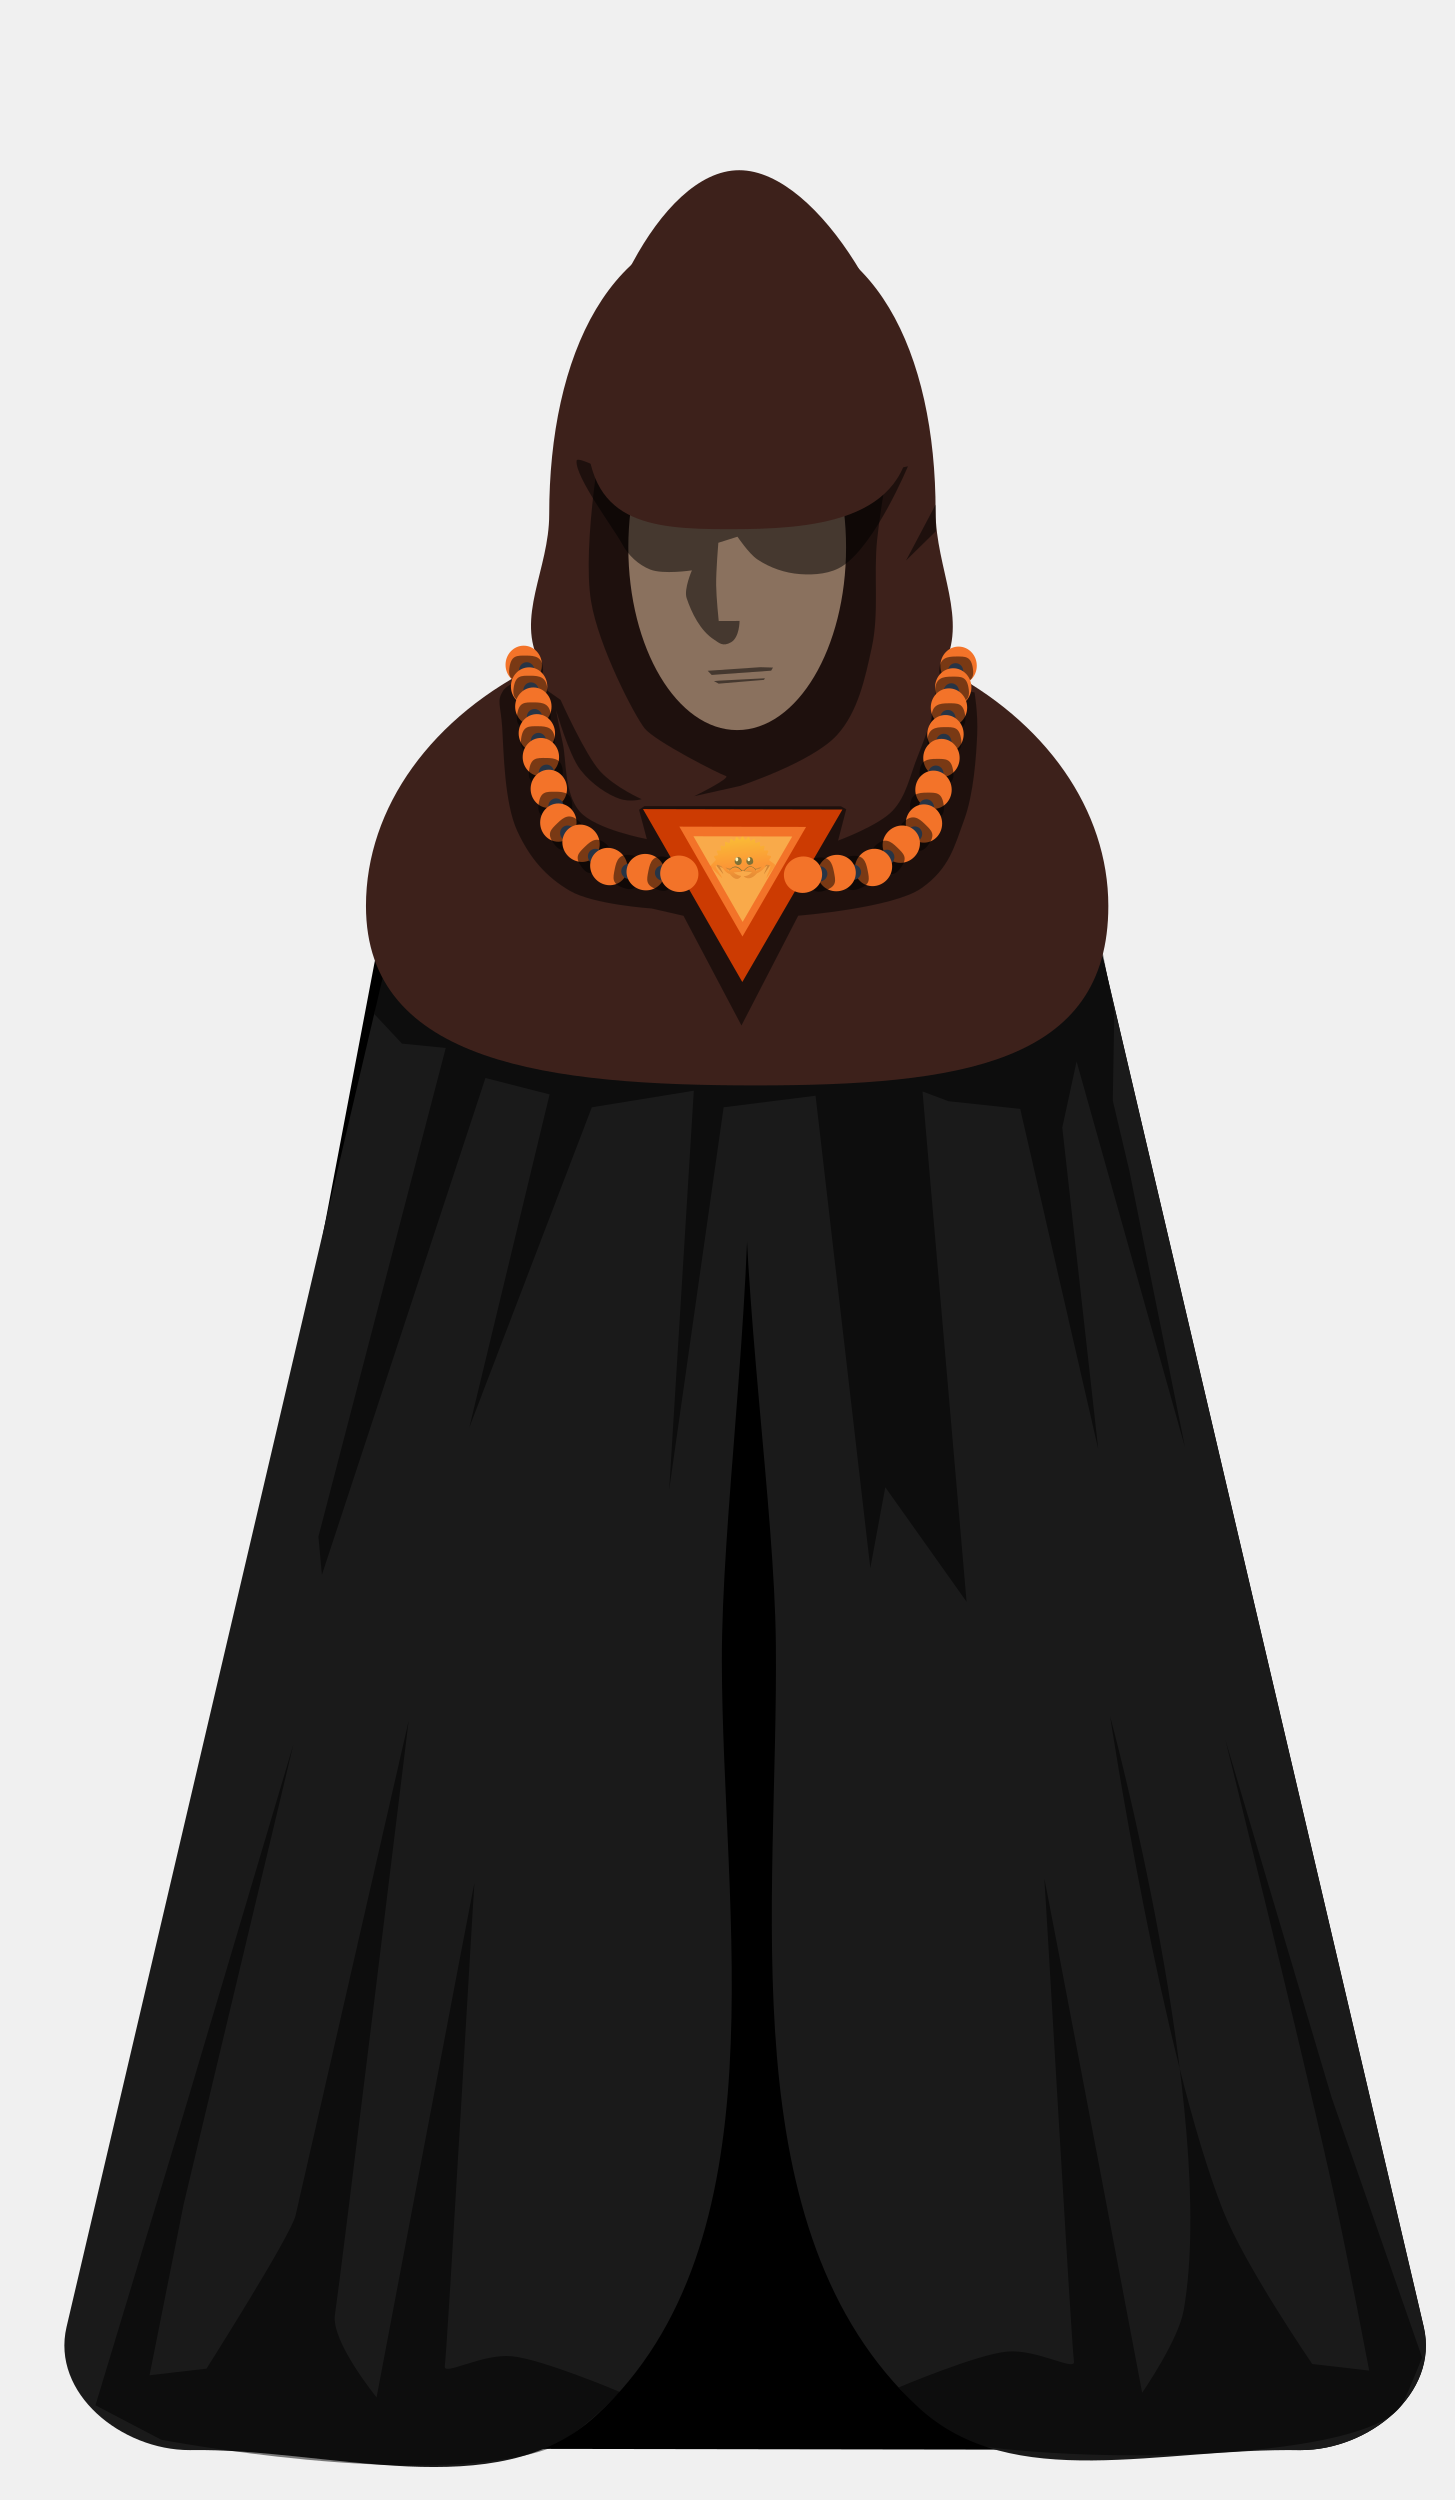
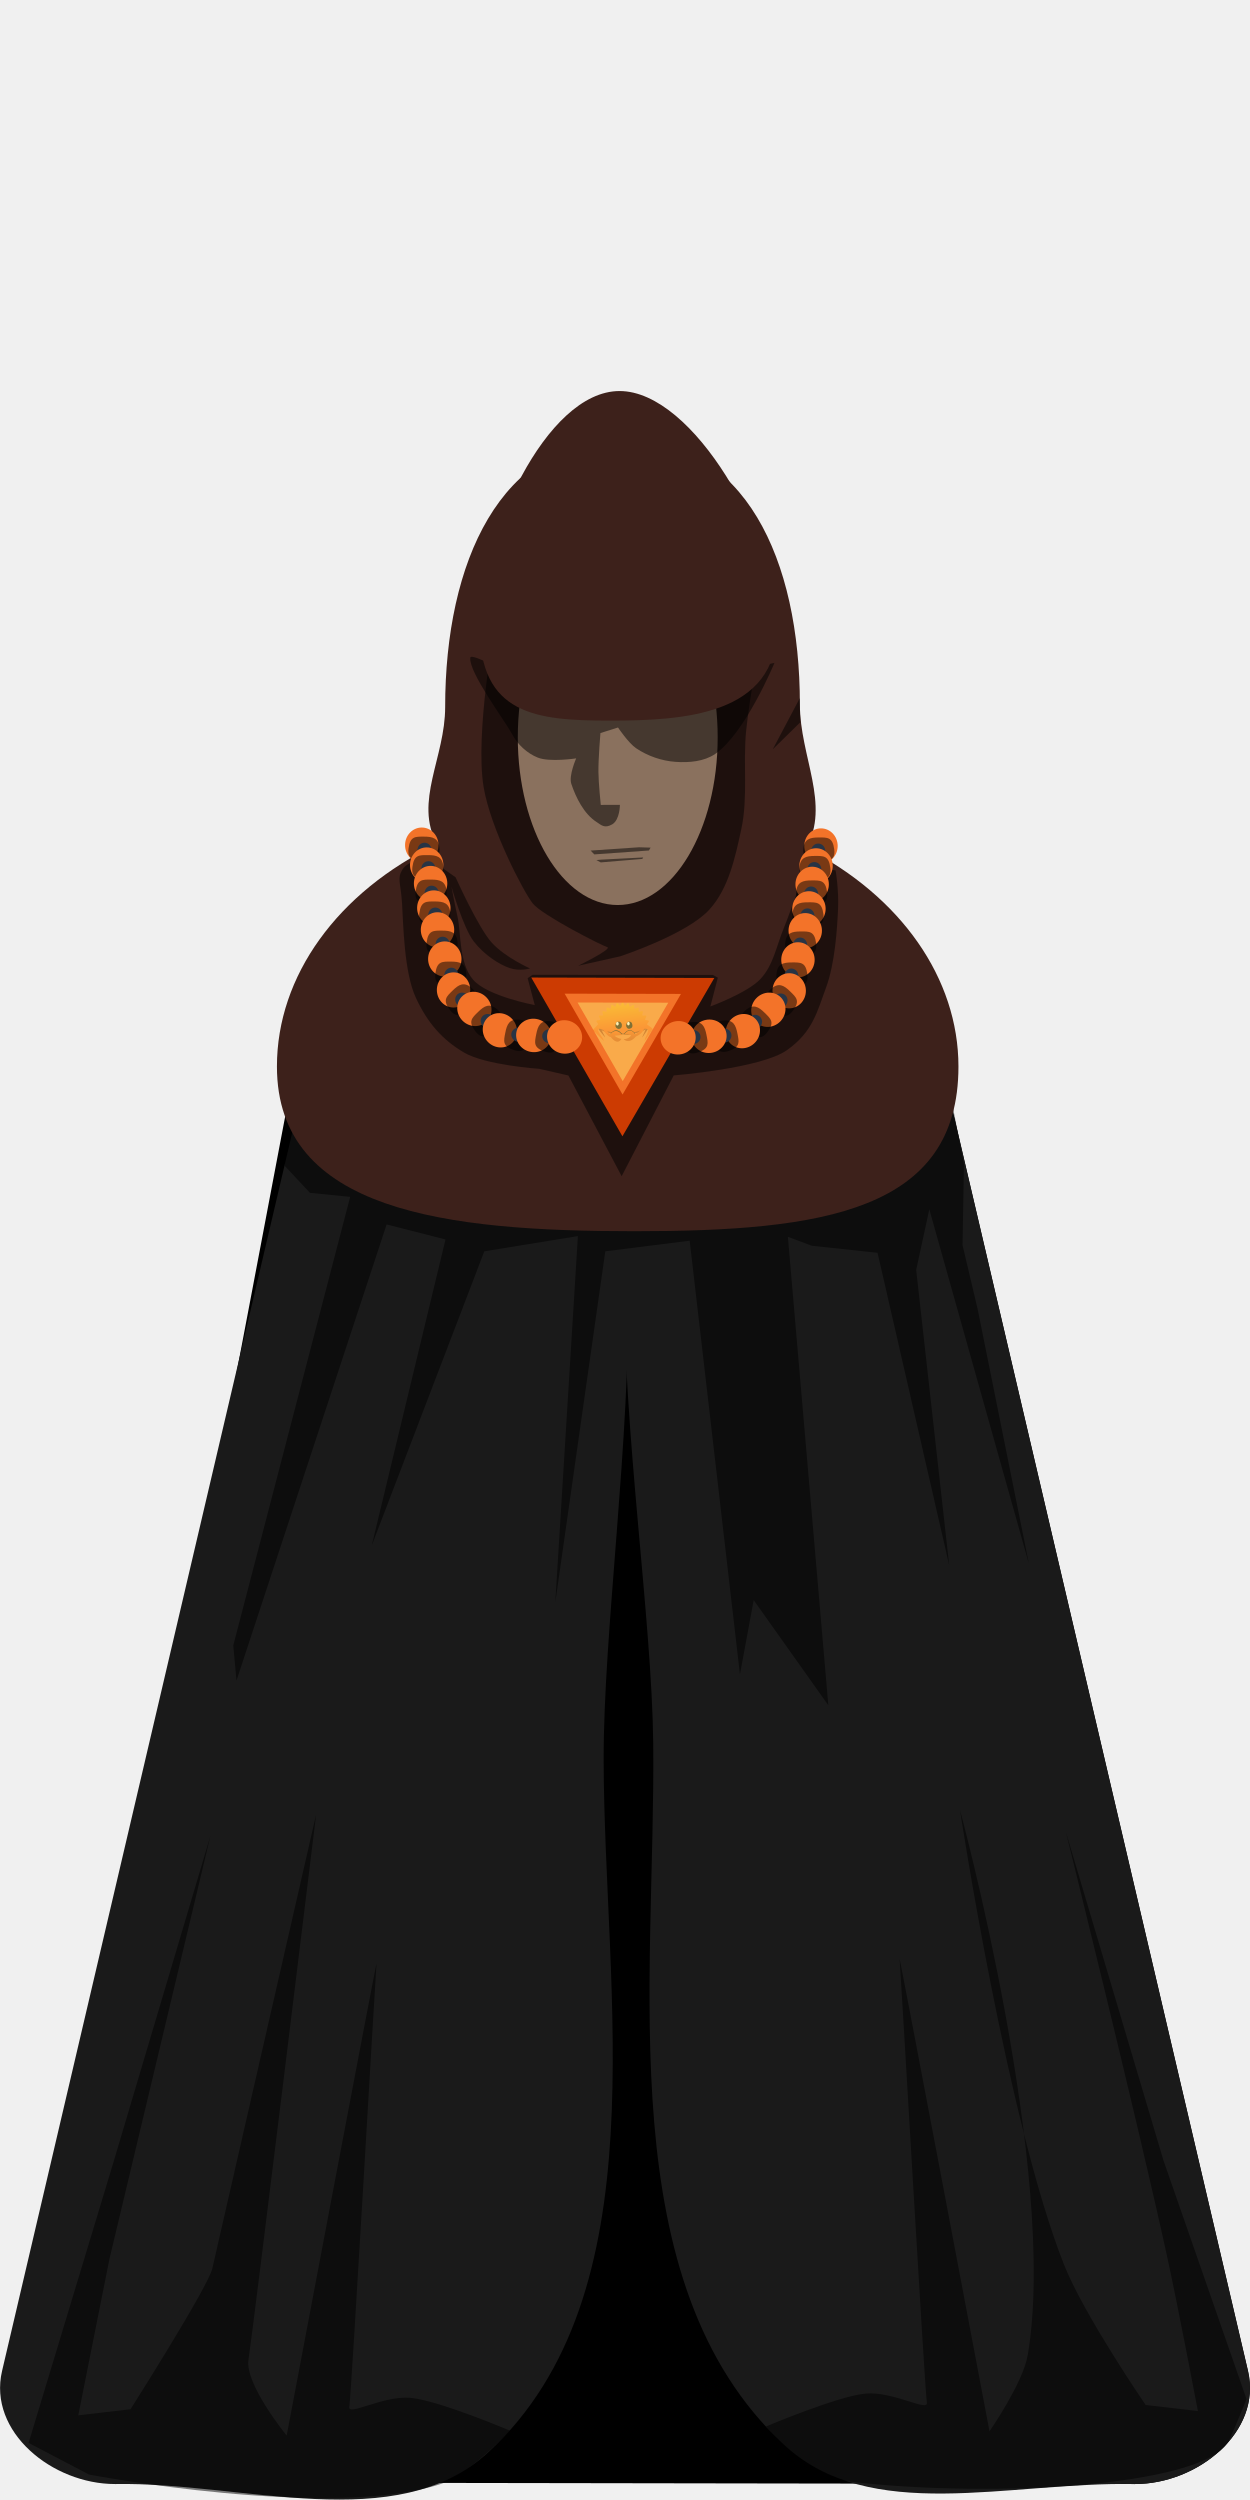
- <svg xmlns="http://www.w3.org/2000/svg" width="15.346mm" height="26.385mm" viewBox="0 0 15.346 26.385" version="1.1" id="svg5">
+ <svg xmlns="http://www.w3.org/2000/svg" width="64" height="128" viewBox="0 0 16.933 33.867" version="1.1" id="svg5">
  <defs id="defs2">
    <linearGradient id="_Linear1" x1="0" y1="0" x2="1" y2="0" gradientUnits="userSpaceOnUse" gradientTransform="matrix(1,0,0,-1,0,-6.50515e-4)">
      <stop offset="0" style="stop-color:rgb(247,76,0);stop-opacity:1" id="stop27593" />
      <stop offset="0.33" style="stop-color:rgb(247,76,0);stop-opacity:1" id="stop27595" />
      <stop offset="1" style="stop-color:rgb(244,150,0);stop-opacity:1" id="stop27597" />
    </linearGradient>
    <linearGradient id="_Linear2" x1="0" y1="0" x2="1" y2="0" gradientUnits="userSpaceOnUse" gradientTransform="matrix(1,0,0,-1,0,1.23438e-6)">
      <stop offset="0" style="stop-color:rgb(204,58,0);stop-opacity:1" id="stop27600" />
      <stop offset="0.15" style="stop-color:rgb(204,58,0);stop-opacity:1" id="stop27602" />
      <stop offset="0.74" style="stop-color:rgb(247,76,0);stop-opacity:1" id="stop27604" />
      <stop offset="1" style="stop-color:rgb(247,76,0);stop-opacity:1" id="stop27606" />
    </linearGradient>
    <linearGradient id="_Linear3" x1="0" y1="0" x2="1" y2="0" gradientUnits="userSpaceOnUse" gradientTransform="scale(1,-1)">
      <stop offset="0" style="stop-color:rgb(204,58,0);stop-opacity:1" id="stop27609" />
      <stop offset="0.15" style="stop-color:rgb(204,58,0);stop-opacity:1" id="stop27611" />
      <stop offset="0.74" style="stop-color:rgb(247,76,0);stop-opacity:1" id="stop27613" />
      <stop offset="1" style="stop-color:rgb(247,76,0);stop-opacity:1" id="stop27615" />
    </linearGradient>
  </defs>
  <g id="layer1" transform="translate(-14.94546,-23.69205)">
-     <g id="g29643" transform="translate(0.5158358,0.5244567)">
+     <g id="g29643" transform="matrix(1.178348,0,0,1.178348,-2.857546,-0.4268374)">
      <path id="rect21221" style="fill:#000000;stroke-width:0.025;stroke-linecap:round;stroke-linejoin:round;paint-order:fill markers stroke" d="m 19.68,32.039 h 5.105 c 0.72,0 1.136,0.599 1.3,1.3 l 3.371,14.387 c 0.164,0.701 -0.58,1.301 -1.3,1.3 l -11.202,-0.018 c -0.72,-0.001 -1.434,-0.592 -1.3,-1.3 l 2.726,-14.369 c 0.134,-0.707 0.58,-1.3 1.3,-1.3 z" />
      <path id="path21524" style="fill:#1a1a1a;stroke-width:0.025;stroke-linecap:round;stroke-linejoin:round;paint-order:fill markers stroke" d="m 24.02,31.978 c 0.72,0 1.9,0.66 2.064,1.361 l 3.371,14.387 c 0.164,0.701 -0.58,1.301 -1.3,1.3 -1.462,-0.027 -3.044,0.469 -4.035,-0.453 -2.002,-1.862 -1.473,-5.33 -1.502,-8.064 -0.031,-2.882 -1.329,-8.618 1.402,-8.531 z" />
      <path id="path22176" style="fill:#1a1a1a;stroke-width:0.025;stroke-linecap:round;stroke-linejoin:round;paint-order:fill markers stroke" d="m 20.567,31.978 c -0.72,0 -1.9,0.66 -2.064,1.361 l -3.371,14.387 c -0.164,0.701 0.58,1.301 1.3,1.3 1.462,-0.027 3.236,0.608 4.291,-0.366 1.977,-1.825 1.329,-5.271 1.325,-7.961 -0.005,-2.949 1.252,-8.808 -1.48,-8.722 z" />
      <path style="opacity:0.5;fill:#000000;fill-opacity:1;stroke:none;stroke-width:0.265px;stroke-linecap:butt;stroke-linejoin:miter;stroke-opacity:1" d="m 18.672,34.182 -0.292,-0.312 0.095,-0.93 2.279,0.737 4.737,-0.224 0.555,-0.345 0.144,0.746 -0.016,0.929 0.174,0.737 0.589,2.926 -1.145,-4.075 -0.151,0.697 0.38,3.397 -0.824,-3.594 -0.757,-0.081 -0.274,-0.103 0.465,5.386 -0.858,-1.209 -0.158,0.854 -0.578,-4.986 -0.97,0.122 -0.575,4.038 0.26,-4.213 -1.076,0.175 -1.294,3.382 0.848,-3.518 -0.677,-0.173 -1.726,5.244 -0.037,-0.404 1.344,-5.157 z" id="path28007" />
      <path id="path21007" style="fill:#3d211b;stroke-width:0.023;stroke-linecap:round;stroke-linejoin:round;paint-order:fill markers stroke" d="m 22.267,25.515 c -1.405,-2.15e-4 -2.041,1.416 -2.041,3.082 2.01e-4,0.582 -0.361,1.087 -0.094,1.575 -1.144,0.551 -1.84,1.517 -1.84,2.557 6.8e-5,1.666 1.946,1.894 4.109,1.894 2.164,7.7e-5 3.726,-0.228 3.726,-1.894 -6.88e-4,-1.01 -0.658,-1.953 -1.751,-2.512 0.283,-0.498 -0.072,-1.05 -0.072,-1.65 1.69e-4,-1.666 -0.632,-3.053 -2.037,-3.053 z" />
      <path style="opacity:0.5;fill:#000000;fill-opacity:1;stroke:none;stroke-width:0.265px;stroke-linecap:butt;stroke-linejoin:miter;stroke-opacity:1" d="m 20.74,27.67 3.131,0.027 c 0,0 -0.144,0.775 -0.184,1.167 -0.039,0.378 0.024,0.768 -0.057,1.14 -0.07,0.322 -0.144,0.675 -0.365,0.92 -0.259,0.287 -1.027,0.539 -1.027,0.539 l -0.483,0.108 c 0,0 0.399,-0.195 0.334,-0.214 -0.065,-0.019 -0.749,-0.367 -0.856,-0.502 -0.107,-0.135 -0.485,-0.86 -0.565,-1.338 -0.101,-0.611 0.13,-1.853 0.13,-1.853 z" id="path24726" />
      <g id="g25944">
        <ellipse style="opacity:1;fill:#8a715e;fill-opacity:1;stroke:none;stroke-width:0.026;stroke-linecap:round;stroke-linejoin:round;stroke-miterlimit:4;stroke-dasharray:none;stroke-opacity:1;paint-order:fill markers stroke" id="path23759" cx="22.21" cy="28.945" rx="1.149" ry="1.928" />
        <g id="g25936">
          <path style="opacity:0.5;fill:#000000;fill-opacity:1;stroke:none;stroke-width:0.265px;stroke-linecap:butt;stroke-linejoin:miter;stroke-opacity:1" d="m 21.002,28.236 1.48,0.065 1.178,-0.14 0.352,-0.072 c 0,0 -0.338,0.814 -0.683,1.048 -0.128,0.087 -0.301,0.101 -0.455,0.09 -0.159,-0.011 -0.32,-0.067 -0.452,-0.156 -0.088,-0.059 -0.209,-0.239 -0.209,-0.239 l -0.202,0.064 c 0,0 -0.025,0.298 -0.023,0.447 0.001,0.127 0.027,0.379 0.027,0.379 l 0.22,-8.51e-4 c 0,0 5.62e-4,0.171 -0.088,0.224 -0.089,0.052 -0.128,0.007 -0.178,-0.025 -0.149,-0.094 -0.241,-0.286 -0.293,-0.441 -0.031,-0.094 0.056,-0.292 0.056,-0.292 0,0 -0.304,0.046 -0.441,-0.009 -0.123,-0.049 -0.233,-0.151 -0.295,-0.269 -0.078,-0.148 -0.503,-0.714 -0.481,-0.88 0.009,-0.064 0.488,0.206 0.488,0.206 z" id="path24384" />
          <g id="g25749" transform="translate(0.2215615)">
            <path style="opacity:0.5;fill:#000000;fill-opacity:1;stroke:none;stroke-width:0.265px;stroke-linecap:butt;stroke-linejoin:miter;stroke-opacity:1" d="m 21.677,30.247 0.556,-0.038 0.133,0.004 -0.019,0.033 -0.628,0.045 z" id="path25427" />
            <path style="opacity:0.5;fill:#000000;fill-opacity:1;stroke:none;stroke-width:0.265px;stroke-linecap:butt;stroke-linejoin:miter;stroke-opacity:1" d="m 21.743,30.356 0.057,-0.005 0.481,-0.025 -0.01,0.017 -0.478,0.04 z" id="path25528" />
          </g>
        </g>
      </g>
      <path id="path23863" style="opacity:1;fill:#3d211b;stroke-width:0.027;stroke-linecap:round;stroke-linejoin:round;paint-order:fill markers stroke" d="m 24.041,27.677 c 0,1.014 -1.071,1.076 -1.922,1.076 -0.852,0 -1.497,-0.068 -1.497,-1.082 0,-1.014 0.758,-2.707 1.609,-2.707 0.852,1e-6 1.81,1.699 1.81,2.713 z" />
      <path style="opacity:0.5;fill:#000000;fill-opacity:1;stroke:none;stroke-width:0.265px;stroke-linecap:butt;stroke-linejoin:miter;stroke-opacity:1" d="m 20.012,30.319 c 0,0 -0.22,0.053 -0.274,0.14 -0.069,0.111 -0.024,0.144 -0.008,0.392 0.015,0.248 0.023,0.795 0.159,1.088 0.136,0.293 0.306,0.484 0.554,0.63 0.248,0.146 0.864,0.187 0.864,0.187 l 0.336,0.077 0.612,1.158 0.599,-1.159 c 0,0 1.005,-0.08 1.302,-0.291 0.297,-0.21 0.347,-0.444 0.449,-0.719 0.102,-0.275 0.128,-0.676 0.138,-0.902 0.01,-0.226 -0.028,-0.445 -0.028,-0.445 l -0.337,-0.058 c 0,0 -0.169,0.501 -0.258,0.719 -0.089,0.217 -0.121,0.428 -0.269,0.587 -0.148,0.159 -0.576,0.316 -0.576,0.316 l 0.086,-0.331 -0.056,-0.031 -2.074,-0.002 -0.057,0.039 0.082,0.309 c 0,0 -0.545,-0.101 -0.709,-0.292 -0.164,-0.19 -0.138,-0.542 -0.178,-0.72 -0.04,-0.178 -0.07,-0.347 -0.07,-0.347 0,0 0.134,0.471 0.256,0.628 0.122,0.157 0.295,0.266 0.413,0.306 0.118,0.04 0.234,0.004 0.234,0.004 0,0 -0.282,-0.124 -0.439,-0.295 -0.156,-0.171 -0.417,-0.753 -0.417,-0.753 z" id="path29252" />
      <g id="g27972">
        <path style="opacity:1;fill:#cc3b02;fill-opacity:1;stroke:none;stroke-width:0.1;stroke-linecap:round;stroke-linejoin:round;stroke-miterlimit:4;stroke-dasharray:none;stroke-opacity:1;paint-order:fill markers stroke" id="path27210" transform="matrix(0.2381691,0.115238,-0.115238,0.2381691,19.83965,22.23131)" d="m 26.85,34.456 -3.285,-2.242 -3.285,-2.242 3.584,-1.724 3.584,-1.724 -0.3,3.966 z" />
        <g id="g27082">
          <ellipse style="opacity:1;fill:#f37329;fill-opacity:1;stroke:none;stroke-width:0.026;stroke-linecap:round;stroke-linejoin:round;stroke-miterlimit:4;stroke-dasharray:none;stroke-opacity:1;paint-order:fill markers stroke" id="path25968" cx="19.957" cy="30.184" rx="0.192" ry="0.202" />
          <g id="g26891" transform="translate(-0.1242202,-0.7454031)">
            <g id="g26887">
              <path id="path26883" style="opacity:0.5;stroke-width:0.021;stroke-linecap:round;stroke-linejoin:round;paint-order:fill markers stroke" d="m 20.285,30.968 c 0.009,0.11 -0.08,0.136 -0.178,0.136 -0.099,0 -0.196,0.004 -0.178,-0.136 0.018,-0.142 0.08,-0.136 0.178,-0.136 0.099,0 0.169,0.016 0.178,0.136 z" />
              <path id="path26885" style="opacity:1;fill:#273445;stroke-width:0.011;stroke-linecap:round;stroke-linejoin:round;paint-order:fill markers stroke" d="m 20.194,30.987 a 0.081,0.085 0 0 1 -0.081,0.085 0.081,0.085 0 0 1 -0.081,-0.085 0.081,0.085 0 0 1 0.081,-0.085 0.081,0.085 0 0 1 0.081,0.085 z" />
            </g>
            <ellipse style="opacity:1;fill:#f37329;fill-opacity:1;stroke:none;stroke-width:0.026;stroke-linecap:round;stroke-linejoin:round;stroke-miterlimit:4;stroke-dasharray:none;stroke-opacity:1;paint-order:fill markers stroke" id="ellipse26889" cx="20.138" cy="31.158" rx="0.192" ry="0.202" />
          </g>
          <g id="g26531" transform="translate(-0.07948797,-0.5329473)">
            <g id="g26527">
              <path id="path26523" style="opacity:0.5;stroke-width:0.021;stroke-linecap:round;stroke-linejoin:round;paint-order:fill markers stroke" d="m 20.285,30.968 c 0.009,0.11 -0.08,0.136 -0.178,0.136 -0.099,0 -0.196,0.004 -0.178,-0.136 0.018,-0.142 0.08,-0.136 0.178,-0.136 0.099,0 0.169,0.016 0.178,0.136 z" />
              <path id="path26525" style="opacity:1;fill:#273445;stroke-width:0.011;stroke-linecap:round;stroke-linejoin:round;paint-order:fill markers stroke" d="m 20.194,30.987 a 0.081,0.085 0 0 1 -0.081,0.085 0.081,0.085 0 0 1 -0.081,-0.085 0.081,0.085 0 0 1 0.081,-0.085 0.081,0.085 0 0 1 0.081,0.085 z" />
            </g>
            <ellipse style="opacity:1;fill:#f37329;fill-opacity:1;stroke:none;stroke-width:0.026;stroke-linecap:round;stroke-linejoin:round;stroke-miterlimit:4;stroke-dasharray:none;stroke-opacity:1;paint-order:fill markers stroke" id="ellipse26529" cx="20.138" cy="31.158" rx="0.192" ry="0.202" />
          </g>
          <g id="g26701" transform="translate(-0.0424431,-0.2515224)">
            <g id="g26697">
              <path id="path26693" style="opacity:0.5;stroke-width:0.021;stroke-linecap:round;stroke-linejoin:round;paint-order:fill markers stroke" d="m 20.285,30.968 c 0.009,0.11 -0.08,0.136 -0.178,0.136 -0.099,0 -0.196,0.004 -0.178,-0.136 0.018,-0.142 0.08,-0.136 0.178,-0.136 0.099,0 0.169,0.016 0.178,0.136 z" />
              <path id="path26695" style="opacity:1;fill:#273445;stroke-width:0.011;stroke-linecap:round;stroke-linejoin:round;paint-order:fill markers stroke" d="m 20.194,30.987 a 0.081,0.085 0 0 1 -0.081,0.085 0.081,0.085 0 0 1 -0.081,-0.085 0.081,0.085 0 0 1 0.081,-0.085 0.081,0.085 0 0 1 0.081,0.085 z" />
            </g>
            <ellipse style="opacity:1;fill:#f37329;fill-opacity:1;stroke:none;stroke-width:0.026;stroke-linecap:round;stroke-linejoin:round;stroke-miterlimit:4;stroke-dasharray:none;stroke-opacity:1;paint-order:fill markers stroke" id="ellipse26699" cx="20.138" cy="31.158" rx="0.192" ry="0.202" />
          </g>
          <g id="g26521">
            <g id="g26264">
              <path id="ellipse26204" style="opacity:0.5;stroke-width:0.021;stroke-linecap:round;stroke-linejoin:round;paint-order:fill markers stroke" d="m 20.285,30.968 c 0.009,0.11 -0.08,0.136 -0.178,0.136 -0.099,0 -0.196,0.004 -0.178,-0.136 0.018,-0.142 0.08,-0.136 0.178,-0.136 0.099,0 0.169,0.016 0.178,0.136 z" />
              <path id="ellipse26184" style="opacity:1;fill:#273445;stroke-width:0.011;stroke-linecap:round;stroke-linejoin:round;paint-order:fill markers stroke" d="m 20.194,30.987 a 0.081,0.085 0 0 1 -0.081,0.085 0.081,0.085 0 0 1 -0.081,-0.085 0.081,0.085 0 0 1 0.081,-0.085 0.081,0.085 0 0 1 0.081,0.085 z" />
            </g>
            <ellipse style="opacity:1;fill:#f37329;fill-opacity:1;stroke:none;stroke-width:0.026;stroke-linecap:round;stroke-linejoin:round;stroke-miterlimit:4;stroke-dasharray:none;stroke-opacity:1;paint-order:fill markers stroke" id="ellipse26180" cx="20.138" cy="31.158" rx="0.192" ry="0.202" />
          </g>
          <g id="g26871" transform="translate(0.08382598,0.3351868)">
            <g id="g26867">
              <path id="path26863" style="opacity:0.5;stroke-width:0.021;stroke-linecap:round;stroke-linejoin:round;paint-order:fill markers stroke" d="m 20.285,30.968 c 0.009,0.11 -0.08,0.136 -0.178,0.136 -0.099,0 -0.196,0.004 -0.178,-0.136 0.018,-0.142 0.08,-0.136 0.178,-0.136 0.099,0 0.169,0.016 0.178,0.136 z" />
              <path id="path26865" style="opacity:1;fill:#273445;stroke-width:0.011;stroke-linecap:round;stroke-linejoin:round;paint-order:fill markers stroke" d="m 20.194,30.987 a 0.081,0.085 0 0 1 -0.081,0.085 0.081,0.085 0 0 1 -0.081,-0.085 0.081,0.085 0 0 1 0.081,-0.085 0.081,0.085 0 0 1 0.081,0.085 z" />
            </g>
            <ellipse style="opacity:1;fill:#f37329;fill-opacity:1;stroke:none;stroke-width:0.026;stroke-linecap:round;stroke-linejoin:round;stroke-miterlimit:4;stroke-dasharray:none;stroke-opacity:1;paint-order:fill markers stroke" id="ellipse26869" cx="20.138" cy="31.158" rx="0.192" ry="0.202" />
          </g>
          <g id="g26881" transform="translate(0.1845165,0.6913082)">
            <g id="g26877">
              <path id="path26873" style="opacity:0.5;stroke-width:0.021;stroke-linecap:round;stroke-linejoin:round;paint-order:fill markers stroke" d="m 20.285,30.968 c 0.009,0.11 -0.08,0.136 -0.178,0.136 -0.099,0 -0.196,0.004 -0.178,-0.136 0.018,-0.142 0.08,-0.136 0.178,-0.136 0.099,0 0.169,0.016 0.178,0.136 z" />
              <path id="path26875" style="opacity:1;fill:#273445;stroke-width:0.011;stroke-linecap:round;stroke-linejoin:round;paint-order:fill markers stroke" d="m 20.194,30.987 a 0.081,0.085 0 0 1 -0.081,0.085 0.081,0.085 0 0 1 -0.081,-0.085 0.081,0.085 0 0 1 0.081,-0.085 0.081,0.085 0 0 1 0.081,0.085 z" />
            </g>
            <ellipse style="opacity:1;fill:#f37329;fill-opacity:1;stroke:none;stroke-width:0.026;stroke-linecap:round;stroke-linejoin:round;stroke-miterlimit:4;stroke-dasharray:none;stroke-opacity:1;paint-order:fill markers stroke" id="ellipse26879" cx="20.138" cy="31.158" rx="0.192" ry="0.202" />
          </g>
          <g id="g26999" transform="rotate(-44.4768,21.46214,31.09436)">
            <g id="g26995">
              <path id="path26991" style="opacity:0.5;stroke-width:0.021;stroke-linecap:round;stroke-linejoin:round;paint-order:fill markers stroke" d="m 20.285,30.968 c 0.009,0.11 -0.08,0.136 -0.178,0.136 -0.099,0 -0.196,0.004 -0.178,-0.136 0.018,-0.142 0.08,-0.136 0.178,-0.136 0.099,0 0.169,0.016 0.178,0.136 z" />
              <path id="path26993" style="opacity:1;fill:#273445;stroke-width:0.011;stroke-linecap:round;stroke-linejoin:round;paint-order:fill markers stroke" d="m 20.194,30.987 a 0.081,0.085 0 0 1 -0.081,0.085 0.081,0.085 0 0 1 -0.081,-0.085 0.081,0.085 0 0 1 0.081,-0.085 0.081,0.085 0 0 1 0.081,0.085 z" />
            </g>
            <ellipse style="opacity:1;fill:#f37329;fill-opacity:1;stroke:none;stroke-width:0.026;stroke-linecap:round;stroke-linejoin:round;stroke-miterlimit:4;stroke-dasharray:none;stroke-opacity:1;paint-order:fill markers stroke" id="ellipse26997" cx="20.138" cy="31.158" rx="0.192" ry="0.202" />
          </g>
          <g id="g27009" transform="rotate(-44.4768,21.90916,30.85879)">
            <g id="g27005">
              <path id="path27001" style="opacity:0.5;stroke-width:0.021;stroke-linecap:round;stroke-linejoin:round;paint-order:fill markers stroke" d="m 20.285,30.968 c 0.009,0.11 -0.08,0.136 -0.178,0.136 -0.099,0 -0.196,0.004 -0.178,-0.136 0.018,-0.142 0.08,-0.136 0.178,-0.136 0.099,0 0.169,0.016 0.178,0.136 z" />
              <path id="path27003" style="opacity:1;fill:#273445;stroke-width:0.011;stroke-linecap:round;stroke-linejoin:round;paint-order:fill markers stroke" d="m 20.194,30.987 a 0.081,0.085 0 0 1 -0.081,0.085 0.081,0.085 0 0 1 -0.081,-0.085 0.081,0.085 0 0 1 0.081,-0.085 0.081,0.085 0 0 1 0.081,0.085 z" />
            </g>
            <ellipse style="opacity:1;fill:#f37329;fill-opacity:1;stroke:none;stroke-width:0.026;stroke-linecap:round;stroke-linejoin:round;stroke-miterlimit:4;stroke-dasharray:none;stroke-opacity:1;paint-order:fill markers stroke" id="ellipse27007" cx="20.138" cy="31.158" rx="0.192" ry="0.202" />
          </g>
          <g id="g27019" transform="rotate(-78.95421,21.42784,31.09404)">
            <g id="g27015">
              <path id="path27011" style="opacity:0.5;stroke-width:0.021;stroke-linecap:round;stroke-linejoin:round;paint-order:fill markers stroke" d="m 20.285,30.968 c 0.009,0.11 -0.08,0.136 -0.178,0.136 -0.099,0 -0.196,0.004 -0.178,-0.136 0.018,-0.142 0.08,-0.136 0.178,-0.136 0.099,0 0.169,0.016 0.178,0.136 z" />
              <path id="path27013" style="opacity:1;fill:#273445;stroke-width:0.011;stroke-linecap:round;stroke-linejoin:round;paint-order:fill markers stroke" d="m 20.194,30.987 a 0.081,0.085 0 0 1 -0.081,0.085 0.081,0.085 0 0 1 -0.081,-0.085 0.081,0.085 0 0 1 0.081,-0.085 0.081,0.085 0 0 1 0.081,0.085 z" />
            </g>
            <ellipse style="opacity:1;fill:#f37329;fill-opacity:1;stroke:none;stroke-width:0.026;stroke-linecap:round;stroke-linejoin:round;stroke-miterlimit:4;stroke-dasharray:none;stroke-opacity:1;paint-order:fill markers stroke" id="ellipse27017" cx="20.138" cy="31.158" rx="0.192" ry="0.202" />
          </g>
          <g id="g27029" transform="rotate(-78.95421,21.61609,30.88685)">
            <g id="g27025">
              <path id="path27021" style="opacity:0.5;stroke-width:0.021;stroke-linecap:round;stroke-linejoin:round;paint-order:fill markers stroke" d="m 20.285,30.968 c 0.009,0.11 -0.08,0.136 -0.178,0.136 -0.099,0 -0.196,0.004 -0.178,-0.136 0.018,-0.142 0.08,-0.136 0.178,-0.136 0.099,0 0.169,0.016 0.178,0.136 z" />
              <path id="path27023" style="opacity:1;fill:#273445;stroke-width:0.011;stroke-linecap:round;stroke-linejoin:round;paint-order:fill markers stroke" d="m 20.194,30.987 a 0.081,0.085 0 0 1 -0.081,0.085 0.081,0.085 0 0 1 -0.081,-0.085 0.081,0.085 0 0 1 0.081,-0.085 0.081,0.085 0 0 1 0.081,0.085 z" />
            </g>
            <ellipse style="opacity:1;fill:#f37329;fill-opacity:1;stroke:none;stroke-width:0.026;stroke-linecap:round;stroke-linejoin:round;stroke-miterlimit:4;stroke-dasharray:none;stroke-opacity:1;paint-order:fill markers stroke" id="ellipse27027" cx="20.138" cy="31.158" rx="0.192" ry="0.202" />
          </g>
        </g>
        <g id="g27186" transform="matrix(-1,0,0,1,44.50359,0.00964009)">
          <ellipse style="opacity:1;fill:#f37329;fill-opacity:1;stroke:none;stroke-width:0.026;stroke-linecap:round;stroke-linejoin:round;stroke-miterlimit:4;stroke-dasharray:none;stroke-opacity:1;paint-order:fill markers stroke" id="ellipse27084" cx="19.957" cy="30.184" rx="0.192" ry="0.202" />
          <g id="g27094" transform="translate(-0.1242202,-0.7454031)">
            <g id="g27090">
              <path id="path27086" style="opacity:0.5;stroke-width:0.021;stroke-linecap:round;stroke-linejoin:round;paint-order:fill markers stroke" d="m 20.285,30.968 c 0.009,0.11 -0.08,0.136 -0.178,0.136 -0.099,0 -0.196,0.004 -0.178,-0.136 0.018,-0.142 0.08,-0.136 0.178,-0.136 0.099,0 0.169,0.016 0.178,0.136 z" />
              <path id="path27088" style="opacity:1;fill:#273445;stroke-width:0.011;stroke-linecap:round;stroke-linejoin:round;paint-order:fill markers stroke" d="m 20.194,30.987 a 0.081,0.085 0 0 1 -0.081,0.085 0.081,0.085 0 0 1 -0.081,-0.085 0.081,0.085 0 0 1 0.081,-0.085 0.081,0.085 0 0 1 0.081,0.085 z" />
            </g>
            <ellipse style="opacity:1;fill:#f37329;fill-opacity:1;stroke:none;stroke-width:0.026;stroke-linecap:round;stroke-linejoin:round;stroke-miterlimit:4;stroke-dasharray:none;stroke-opacity:1;paint-order:fill markers stroke" id="ellipse27092" cx="20.138" cy="31.158" rx="0.192" ry="0.202" />
          </g>
          <g id="g27104" transform="translate(-0.07948797,-0.5329473)">
            <g id="g27100">
              <path id="path27096" style="opacity:0.5;stroke-width:0.021;stroke-linecap:round;stroke-linejoin:round;paint-order:fill markers stroke" d="m 20.285,30.968 c 0.009,0.11 -0.08,0.136 -0.178,0.136 -0.099,0 -0.196,0.004 -0.178,-0.136 0.018,-0.142 0.08,-0.136 0.178,-0.136 0.099,0 0.169,0.016 0.178,0.136 z" />
              <path id="path27098" style="opacity:1;fill:#273445;stroke-width:0.011;stroke-linecap:round;stroke-linejoin:round;paint-order:fill markers stroke" d="m 20.194,30.987 a 0.081,0.085 0 0 1 -0.081,0.085 0.081,0.085 0 0 1 -0.081,-0.085 0.081,0.085 0 0 1 0.081,-0.085 0.081,0.085 0 0 1 0.081,0.085 z" />
            </g>
            <ellipse style="opacity:1;fill:#f37329;fill-opacity:1;stroke:none;stroke-width:0.026;stroke-linecap:round;stroke-linejoin:round;stroke-miterlimit:4;stroke-dasharray:none;stroke-opacity:1;paint-order:fill markers stroke" id="ellipse27102" cx="20.138" cy="31.158" rx="0.192" ry="0.202" />
          </g>
          <g id="g27114" transform="translate(-0.0424431,-0.2515224)">
            <g id="g27110">
              <path id="path27106" style="opacity:0.5;stroke-width:0.021;stroke-linecap:round;stroke-linejoin:round;paint-order:fill markers stroke" d="m 20.285,30.968 c 0.009,0.11 -0.08,0.136 -0.178,0.136 -0.099,0 -0.196,0.004 -0.178,-0.136 0.018,-0.142 0.08,-0.136 0.178,-0.136 0.099,0 0.169,0.016 0.178,0.136 z" />
              <path id="path27108" style="opacity:1;fill:#273445;stroke-width:0.011;stroke-linecap:round;stroke-linejoin:round;paint-order:fill markers stroke" d="m 20.194,30.987 a 0.081,0.085 0 0 1 -0.081,0.085 0.081,0.085 0 0 1 -0.081,-0.085 0.081,0.085 0 0 1 0.081,-0.085 0.081,0.085 0 0 1 0.081,0.085 z" />
            </g>
            <ellipse style="opacity:1;fill:#f37329;fill-opacity:1;stroke:none;stroke-width:0.026;stroke-linecap:round;stroke-linejoin:round;stroke-miterlimit:4;stroke-dasharray:none;stroke-opacity:1;paint-order:fill markers stroke" id="ellipse27112" cx="20.138" cy="31.158" rx="0.192" ry="0.202" />
          </g>
          <g id="g27124">
            <g id="g27120">
              <path id="path27116" style="opacity:0.5;stroke-width:0.021;stroke-linecap:round;stroke-linejoin:round;paint-order:fill markers stroke" d="m 20.285,30.968 c 0.009,0.11 -0.08,0.136 -0.178,0.136 -0.099,0 -0.196,0.004 -0.178,-0.136 0.018,-0.142 0.08,-0.136 0.178,-0.136 0.099,0 0.169,0.016 0.178,0.136 z" />
              <path id="path27118" style="opacity:1;fill:#273445;stroke-width:0.011;stroke-linecap:round;stroke-linejoin:round;paint-order:fill markers stroke" d="m 20.194,30.987 a 0.081,0.085 0 0 1 -0.081,0.085 0.081,0.085 0 0 1 -0.081,-0.085 0.081,0.085 0 0 1 0.081,-0.085 0.081,0.085 0 0 1 0.081,0.085 z" />
            </g>
            <ellipse style="opacity:1;fill:#f37329;fill-opacity:1;stroke:none;stroke-width:0.026;stroke-linecap:round;stroke-linejoin:round;stroke-miterlimit:4;stroke-dasharray:none;stroke-opacity:1;paint-order:fill markers stroke" id="ellipse27122" cx="20.138" cy="31.158" rx="0.192" ry="0.202" />
          </g>
          <g id="g27134" transform="translate(0.08382598,0.3351868)">
            <g id="g27130">
              <path id="path27126" style="opacity:0.5;stroke-width:0.021;stroke-linecap:round;stroke-linejoin:round;paint-order:fill markers stroke" d="m 20.285,30.968 c 0.009,0.11 -0.08,0.136 -0.178,0.136 -0.099,0 -0.196,0.004 -0.178,-0.136 0.018,-0.142 0.08,-0.136 0.178,-0.136 0.099,0 0.169,0.016 0.178,0.136 z" />
              <path id="path27128" style="opacity:1;fill:#273445;stroke-width:0.011;stroke-linecap:round;stroke-linejoin:round;paint-order:fill markers stroke" d="m 20.194,30.987 a 0.081,0.085 0 0 1 -0.081,0.085 0.081,0.085 0 0 1 -0.081,-0.085 0.081,0.085 0 0 1 0.081,-0.085 0.081,0.085 0 0 1 0.081,0.085 z" />
            </g>
            <ellipse style="opacity:1;fill:#f37329;fill-opacity:1;stroke:none;stroke-width:0.026;stroke-linecap:round;stroke-linejoin:round;stroke-miterlimit:4;stroke-dasharray:none;stroke-opacity:1;paint-order:fill markers stroke" id="ellipse27132" cx="20.138" cy="31.158" rx="0.192" ry="0.202" />
          </g>
          <g id="g27144" transform="translate(0.1845165,0.6913082)">
            <g id="g27140">
              <path id="path27136" style="opacity:0.5;stroke-width:0.021;stroke-linecap:round;stroke-linejoin:round;paint-order:fill markers stroke" d="m 20.285,30.968 c 0.009,0.11 -0.08,0.136 -0.178,0.136 -0.099,0 -0.196,0.004 -0.178,-0.136 0.018,-0.142 0.08,-0.136 0.178,-0.136 0.099,0 0.169,0.016 0.178,0.136 z" />
              <path id="path27138" style="opacity:1;fill:#273445;stroke-width:0.011;stroke-linecap:round;stroke-linejoin:round;paint-order:fill markers stroke" d="m 20.194,30.987 a 0.081,0.085 0 0 1 -0.081,0.085 0.081,0.085 0 0 1 -0.081,-0.085 0.081,0.085 0 0 1 0.081,-0.085 0.081,0.085 0 0 1 0.081,0.085 z" />
            </g>
            <ellipse style="opacity:1;fill:#f37329;fill-opacity:1;stroke:none;stroke-width:0.026;stroke-linecap:round;stroke-linejoin:round;stroke-miterlimit:4;stroke-dasharray:none;stroke-opacity:1;paint-order:fill markers stroke" id="ellipse27142" cx="20.138" cy="31.158" rx="0.192" ry="0.202" />
          </g>
          <g id="g27154" transform="rotate(-44.4768,21.46214,31.09436)">
            <g id="g27150">
              <path id="path27146" style="opacity:0.5;stroke-width:0.021;stroke-linecap:round;stroke-linejoin:round;paint-order:fill markers stroke" d="m 20.285,30.968 c 0.009,0.11 -0.08,0.136 -0.178,0.136 -0.099,0 -0.196,0.004 -0.178,-0.136 0.018,-0.142 0.08,-0.136 0.178,-0.136 0.099,0 0.169,0.016 0.178,0.136 z" />
              <path id="path27148" style="opacity:1;fill:#273445;stroke-width:0.011;stroke-linecap:round;stroke-linejoin:round;paint-order:fill markers stroke" d="m 20.194,30.987 a 0.081,0.085 0 0 1 -0.081,0.085 0.081,0.085 0 0 1 -0.081,-0.085 0.081,0.085 0 0 1 0.081,-0.085 0.081,0.085 0 0 1 0.081,0.085 z" />
            </g>
            <ellipse style="opacity:1;fill:#f37329;fill-opacity:1;stroke:none;stroke-width:0.026;stroke-linecap:round;stroke-linejoin:round;stroke-miterlimit:4;stroke-dasharray:none;stroke-opacity:1;paint-order:fill markers stroke" id="ellipse27152" cx="20.138" cy="31.158" rx="0.192" ry="0.202" />
          </g>
          <g id="g27164" transform="rotate(-44.4768,21.90916,30.85879)">
            <g id="g27160">
              <path id="path27156" style="opacity:0.5;stroke-width:0.021;stroke-linecap:round;stroke-linejoin:round;paint-order:fill markers stroke" d="m 20.285,30.968 c 0.009,0.11 -0.08,0.136 -0.178,0.136 -0.099,0 -0.196,0.004 -0.178,-0.136 0.018,-0.142 0.08,-0.136 0.178,-0.136 0.099,0 0.169,0.016 0.178,0.136 z" />
              <path id="path27158" style="opacity:1;fill:#273445;stroke-width:0.011;stroke-linecap:round;stroke-linejoin:round;paint-order:fill markers stroke" d="m 20.194,30.987 a 0.081,0.085 0 0 1 -0.081,0.085 0.081,0.085 0 0 1 -0.081,-0.085 0.081,0.085 0 0 1 0.081,-0.085 0.081,0.085 0 0 1 0.081,0.085 z" />
            </g>
            <ellipse style="opacity:1;fill:#f37329;fill-opacity:1;stroke:none;stroke-width:0.026;stroke-linecap:round;stroke-linejoin:round;stroke-miterlimit:4;stroke-dasharray:none;stroke-opacity:1;paint-order:fill markers stroke" id="ellipse27162" cx="20.138" cy="31.158" rx="0.192" ry="0.202" />
          </g>
          <g id="g27174" transform="rotate(-78.95421,21.42784,31.09404)">
            <g id="g27170">
              <path id="path27166" style="opacity:0.5;stroke-width:0.021;stroke-linecap:round;stroke-linejoin:round;paint-order:fill markers stroke" d="m 20.285,30.968 c 0.009,0.11 -0.08,0.136 -0.178,0.136 -0.099,0 -0.196,0.004 -0.178,-0.136 0.018,-0.142 0.08,-0.136 0.178,-0.136 0.099,0 0.169,0.016 0.178,0.136 z" />
              <path id="path27168" style="opacity:1;fill:#273445;stroke-width:0.011;stroke-linecap:round;stroke-linejoin:round;paint-order:fill markers stroke" d="m 20.194,30.987 a 0.081,0.085 0 0 1 -0.081,0.085 0.081,0.085 0 0 1 -0.081,-0.085 0.081,0.085 0 0 1 0.081,-0.085 0.081,0.085 0 0 1 0.081,0.085 z" />
            </g>
            <ellipse style="opacity:1;fill:#f37329;fill-opacity:1;stroke:none;stroke-width:0.026;stroke-linecap:round;stroke-linejoin:round;stroke-miterlimit:4;stroke-dasharray:none;stroke-opacity:1;paint-order:fill markers stroke" id="ellipse27172" cx="20.138" cy="31.158" rx="0.192" ry="0.202" />
          </g>
          <g id="g27184" transform="rotate(-78.95421,21.61609,30.88685)">
            <g id="g27180">
              <path id="path27176" style="opacity:0.5;stroke-width:0.021;stroke-linecap:round;stroke-linejoin:round;paint-order:fill markers stroke" d="m 20.285,30.968 c 0.009,0.11 -0.08,0.136 -0.178,0.136 -0.099,0 -0.196,0.004 -0.178,-0.136 0.018,-0.142 0.08,-0.136 0.178,-0.136 0.099,0 0.169,0.016 0.178,0.136 z" />
              <path id="path27178" style="opacity:1;fill:#273445;stroke-width:0.011;stroke-linecap:round;stroke-linejoin:round;paint-order:fill markers stroke" d="m 20.194,30.987 a 0.081,0.085 0 0 1 -0.081,0.085 0.081,0.085 0 0 1 -0.081,-0.085 0.081,0.085 0 0 1 0.081,-0.085 0.081,0.085 0 0 1 0.081,0.085 z" />
            </g>
            <ellipse style="opacity:1;fill:#f37329;fill-opacity:1;stroke:none;stroke-width:0.026;stroke-linecap:round;stroke-linejoin:round;stroke-miterlimit:4;stroke-dasharray:none;stroke-opacity:1;paint-order:fill markers stroke" id="ellipse27182" cx="20.138" cy="31.158" rx="0.192" ry="0.202" />
          </g>
        </g>
        <path style="opacity:1;fill:#f37329;fill-opacity:1;stroke:none;stroke-width:0.1;stroke-linecap:round;stroke-linejoin:round;stroke-miterlimit:4;stroke-dasharray:none;stroke-opacity:1;paint-order:fill markers stroke" id="path27412" transform="matrix(0.151352,0.07323159,-0.07323159,0.151352,20.72495,25.87035)" d="m 26.85,34.456 -3.285,-2.242 -3.285,-2.242 3.584,-1.724 3.584,-1.724 -0.3,3.966 z" />
        <g id="g27836">
          <g style="clip-rule:evenodd;fill-rule:evenodd;stroke-linejoin:round;stroke-miterlimit:1.414" id="g27663" transform="matrix(6.0987896e-4,0,0,6.0987896e-4,21.90368,31.97121)">
            <g id="Layer-1">
              <g transform="translate(597.344,637.02)" id="g27546">
                <path d="m 0,-279.559 c -121.238,0 -231.39,14.576 -312.939,38.329 V -38.329 C -231.39,-14.575 -121.238,0 0,0 138.76,0 262.987,-19.092 346.431,-49.186 V -230.37 C 262.987,-260.465 138.76,-279.559 0,-279.559" style="fill:#a52b00;fill-rule:nonzero" id="path27544" />
              </g>
              <g transform="translate(1068.75,575.642)" id="g27550">
                <path d="m 0,-53.32 -14.211,-29.441 c 0.073,-1.118 0.131,-2.237 0.131,-3.36 0,-33.375 -34.706,-64.135 -93.097,-88.762 V 2.643 c 27.245,-11.492 49.348,-24.317 65.156,-38.125 -4.652,18.707 -20.564,56.553 -33.25,83.168 -20.85,38.066 -28.4,71.203 -27.432,72.844 0.617,1.033 7.73,-9.94 18.219,-27.721 C -60.074,58.028 -13.82,-8.373 -4.575,-25.287 5.897,-44.461 0,-53.32 0,-53.32" style="fill:#a52b00;fill-rule:nonzero" id="path27548" />
              </g>
              <g transform="translate(149.064,591.421)" id="g27554">
                <path d="m 0,-99.954 c 0,6.428 1.293,12.76 3.788,18.969 l -8.511,15.15 c 0,0 -6.818,8.846 5.188,27.508 10.59,16.455 63.635,80.867 91.632,114.598 12.026,17.293 20.179,27.945 20.893,26.916 1.124,-1.633 -7.476,-34.1 -31.359,-71.141 -11.144,-19.895 -24.454,-46.252 -32.442,-65.721 22.303,14.116 51.483,26.92 86.152,37.94 V -204.17 C 51.797,-177.622 0,-140.737 0,-99.954" style="fill:#a52b00;fill-rule:nonzero" id="path27552" />
              </g>
              <g transform="matrix(-65.8097,-752.207,-752.207,65.8097,621.707,796.312)" id="g27558">
                <path d="M 0.991,-0.034 0.933,0.008 c 0,0.006 0,0.012 0,0.018 L 0.99,0.069 C 0.996,0.073 0.999,0.08 0.998,0.087 0.997,0.094 0.992,0.1 0.986,0.103 L 0.92,0.133 C 0.919,0.139 0.918,0.145 0.916,0.15 L 0.964,0.203 C 0.968,0.208 0.97,0.216 0.968,0.222 0.965,0.229 0.96,0.234 0.953,0.236 L 0.882,0.254 C 0.88,0.259 0.877,0.264 0.875,0.27 L 0.91,0.33 c 0.004,0.006 0.004,0.014 0,0.02 C 0.907,0.356 0.9,0.36 0.893,0.361 L 0.82,0.365 C 0.817,0.369 0.813,0.374 0.81,0.379 L 0.832,0.445 C 0.835,0.452 0.833,0.459 0.828,0.465 0.824,0.47 0.816,0.473 0.809,0.472 L 0.737,0.462 C 0.733,0.466 0.729,0.47 0.724,0.474 l 0.009,0.07 C 0.734,0.551 0.731,0.558 0.725,0.562 0.719,0.566 0.711,0.568 0.704,0.565 L 0.636,0.542 C 0.631,0.546 0.626,0.549 0.621,0.552 L 0.615,0.621 c 0,0.008 -0.005,0.014 -0.011,0.017 -0.007,0.003 -0.015,0.003 -0.021,0 L 0.521,0.602 C 0.52,0.603 0.519,0.603 0.518,0.603 L 0.406,0.729 c 0,0 -0.012,0.018 -0.047,-0.004 C 0.329,0.705 0.206,0.599 0.141,0.543 0.109,0.52 0.089,0.504 0.09,0.502 0.093,0.499 0.149,0.509 0.217,0.554 0.278,0.588 0.371,0.631 0.38,0.619 c 0,0 0.016,-0.015 0.026,-0.044 0,0 0,0 0,0 10e-4,0.001 10e-4,0.001 0,0 0,0 -0.315,-0.551 -0.101,-1.106 C 0.311,-0.593 0.275,-0.627 0.275,-0.627 0.266,-0.639 0.178,-0.598 0.12,-0.566 0.055,-0.523 0.002,-0.513 0,-0.516 -0.001,-0.518 0.018,-0.533 0.049,-0.555 0.11,-0.608 0.227,-0.707 0.256,-0.726 0.289,-0.748 0.301,-0.73 0.301,-0.73 l 0.101,0.115 c 0.004,0.001 0.008,0.002 0.013,0.002 L 0.47,-0.658 c 0.005,-0.005 0.013,-0.006 0.02,-0.004 0.007,0.002 0.012,0.007 0.014,0.014 l 0.018,0.068 c 0.005,0.002 0.011,0.004 0.016,0.006 l 0.064,-0.034 c 0.006,-0.004 0.014,-0.004 0.021,0 0.006,0.003 0.01,0.009 0.01,0.016 l 0.004,0.07 c 0.005,0.003 0.01,0.007 0.015,0.01 l 0.069,-0.022 c 0.007,-0.002 0.015,-0.001 0.02,0.003 0.006,0.005 0.009,0.012 0.008,0.019 l -0.011,0.069 c 0.004,0.004 0.008,0.008 0.013,0.012 l 0.072,-0.008 c 0.007,-0.001 0.014,0.002 0.019,0.007 0.005,0.006 0.006,0.013 0.003,0.02 l -0.024,0.065 c 0.003,0.005 0.007,0.01 0.01,0.015 l 0.072,0.005 c 0.008,0 0.014,0.005 0.017,0.011 0.004,0.006 0.004,0.014 0,0.02 l -0.037,0.06 c 0.002,0.005 0.004,0.01 0.006,0.016 l 0.07,0.018 c 0.007,0.002 0.013,0.007 0.015,0.014 0.002,0.007 0,0.014 -0.005,0.02 L 0.92,-0.116 c 0.001,0.005 0.003,0.011 0.004,0.017 l 0.064,0.031 C 0.995,-0.065 0.999,-0.059 1,-0.052 1.001,-0.045 0.997,-0.038 0.991,-0.034 Z M 0.406,0.575 c 0,0 0,0 0,0 0,0 0,0 0,0 z" style="fill:url(#_Linear1);fill-rule:nonzero" id="path27556" />
              </g>
              <g transform="translate(450.328,483.629)" id="g27562">
                <path d="m 0,167.33 c -1.664,-1.42 -2.536,-2.262 -2.536,-2.262 L 140.006,153.391 C 23.733,0 -69.418,122.193 -79.333,135.855 v 31.475 z" style="fill-rule:nonzero" id="path27560" />
              </g>
              <g transform="translate(747.12,477.333)" id="g27566">
                <path d="m 0,171.974 c 1.663,-1.42 2.536,-2.264 2.536,-2.264 L -134.448,159.687 C -18.12,0 69.421,126.835 79.335,140.497 v 31.477 z" style="fill-rule:nonzero" id="path27564" />
              </g>
              <g transform="matrix(-1.53e-5,-267.211,-267.211,1.53e-5,809.465,764.23)" id="g27570">
                <path d="m 1,-0.586 c 0,0 -0.232,0.058 -0.476,0.421 L 0.5,-0.064 c 0,0 0.6,0.329 -0.076,0.795 0,0 0.084,-0.145 -0.019,-0.534 0,0 -0.274,0.179 -0.265,0.539 0,0 -0.415,-0.345 0.184,-0.871 0,0 0.215,-0.556 0.676,-0.601 z" style="fill:url(#_Linear2);fill-rule:nonzero" id="path27568" />
              </g>
              <g transform="translate(677.392,509.61)" id="g27574">
                <path d="m 0,-92.063 c 0,0 43.486,-47.615 86.974,0 0,0 34.17,63.492 0,95.234 0,0 -55.912,44.444 -86.974,0 0,0 -37.275,-34.921 0,-95.234" style="fill-rule:nonzero" id="path27572" />
              </g>
              <g transform="translate(727.738,435.209)" id="g27578">
                <path d="m 0,0.002 c 0,18.541 -10.93,33.572 -24.408,33.572 -13.477,0 -24.406,-15.031 -24.406,-33.572 0,-18.541 10.929,-33.574 24.406,-33.574 C -10.93,-33.572 0,-18.539 0,0.002" style="fill:#ffffff;fill-rule:nonzero" id="path27576" />
              </g>
              <g transform="translate(483.3,502.984)" id="g27582">
                <path d="m 0,-98.439 c 0,0 74.596,-33.028 94.956,40.691 0,0 21.327,85.926 -61.259,90.776 0,0 -105.31,-20.283 -33.697,-131.467" style="fill-rule:nonzero" id="path27580" />
              </g>
              <g transform="translate(520.766,436.428)" id="g27586">
                <path d="m 0,0 c 0,19.119 -11.27,34.627 -25.173,34.627 -13.898,0 -25.171,-15.508 -25.171,-34.627 0,-19.124 11.273,-34.627 25.171,-34.627 C -11.27,-34.627 0,-19.124 0,0" style="fill:#ffffff;fill-rule:nonzero" id="path27584" />
              </g>
              <g transform="matrix(-1.53e-5,-239.021,-239.021,1.53e-5,402.161,775.388)" id="g27590">
                <path d="m 0.367,0.129 c -0.731,-0.57 -0.144,-0.84 -0.144,-0.84 0.036,0.32 0.249,0.547 0.249,0.547 0.049,-0.384 0.053,-0.606 0.053,-0.606 0.678,0.514 0.064,0.931 0.064,0.931 0.038,0.104 0.183,0.211 0.317,0.29 L 1,0.77 C 0.376,0.403 0.367,0.129 0.367,0.129 Z" style="fill:url(#_Linear3);fill-rule:nonzero" id="path27588" />
              </g>
            </g>
          </g>
          <path style="opacity:0.5;fill:#ffe16b;fill-opacity:1;stroke:none;stroke-width:0.1;stroke-linecap:round;stroke-linejoin:round;stroke-miterlimit:4;stroke-dasharray:none;stroke-opacity:1;paint-order:fill markers stroke" id="path27771" transform="matrix(0.1179705,0.05707998,-0.05707998,0.1179705,21.06656,27.30027)" d="m 26.85,34.456 -3.285,-2.242 -3.285,-2.242 3.584,-1.724 3.584,-1.724 -0.3,3.966 z" />
        </g>
      </g>
      <path style="opacity:0.5;fill:#000000;fill-opacity:1;stroke:none;stroke-width:0.265px;stroke-linecap:butt;stroke-linejoin:miter;stroke-opacity:1" d="m 15.437,48.553 0.967,-3.198 1.123,-3.78 -1.16,4.861 -0.359,1.8 0.601,-0.07 c 0,0 0.89,-1.403 0.94,-1.617 0.05,-0.215 1.194,-5.222 1.194,-5.222 0,0 -0.732,5.986 -0.778,6.268 -0.046,0.281 0.439,0.874 0.439,0.874 0,0 1.043,-5.516 1.033,-5.426 -0.01,0.09 -0.29,4.978 -0.313,5.094 -0.022,0.116 0.386,-0.13 0.704,-0.102 0.318,0.028 1.145,0.378 1.145,0.378 0,0 -0.482,0.511 -0.802,0.614 -1.281,0.415 -4.039,-0.11 -4.039,-0.11 z" id="path28254" />
      <path style="opacity:0.5;fill:#000000;fill-opacity:1;stroke:none;stroke-width:0.265px;stroke-linecap:butt;stroke-linejoin:miter;stroke-opacity:1" d="m 29.44,48.053 -0.956,-2.747 -1.123,-3.78 c 0,0 0.804,3.234 1.16,4.861 0.131,0.598 0.359,1.8 0.359,1.8 l -0.601,-0.07 c 0,0 -0.711,-1.037 -0.94,-1.617 -0.655,-1.661 -1.194,-5.222 -1.194,-5.222 0,0 1.136,4.193 0.778,6.268 -0.055,0.321 -0.439,0.874 -0.439,0.874 0,0 -1.043,-5.516 -1.033,-5.426 0.01,0.09 0.29,4.978 0.313,5.094 0.022,0.116 -0.386,-0.13 -0.704,-0.102 -0.318,0.028 -1.145,0.378 -1.145,0.378 0,0 0.469,0.569 0.802,0.614 1.604,0.218 4.259,0.101 4.523,-0.458 0.072,-0.153 0.198,-0.469 0.198,-0.469 z" id="path28722" />
      <path style="opacity:0.5;fill:#000000;fill-opacity:1;stroke:none;stroke-width:0.265px;stroke-linecap:butt;stroke-linejoin:miter;stroke-opacity:1" d="m 24.304,28.493 -0.312,0.59 0.316,-0.31 -0.002,-0.085 z" id="path29118" />
    </g>
  </g>
</svg>
